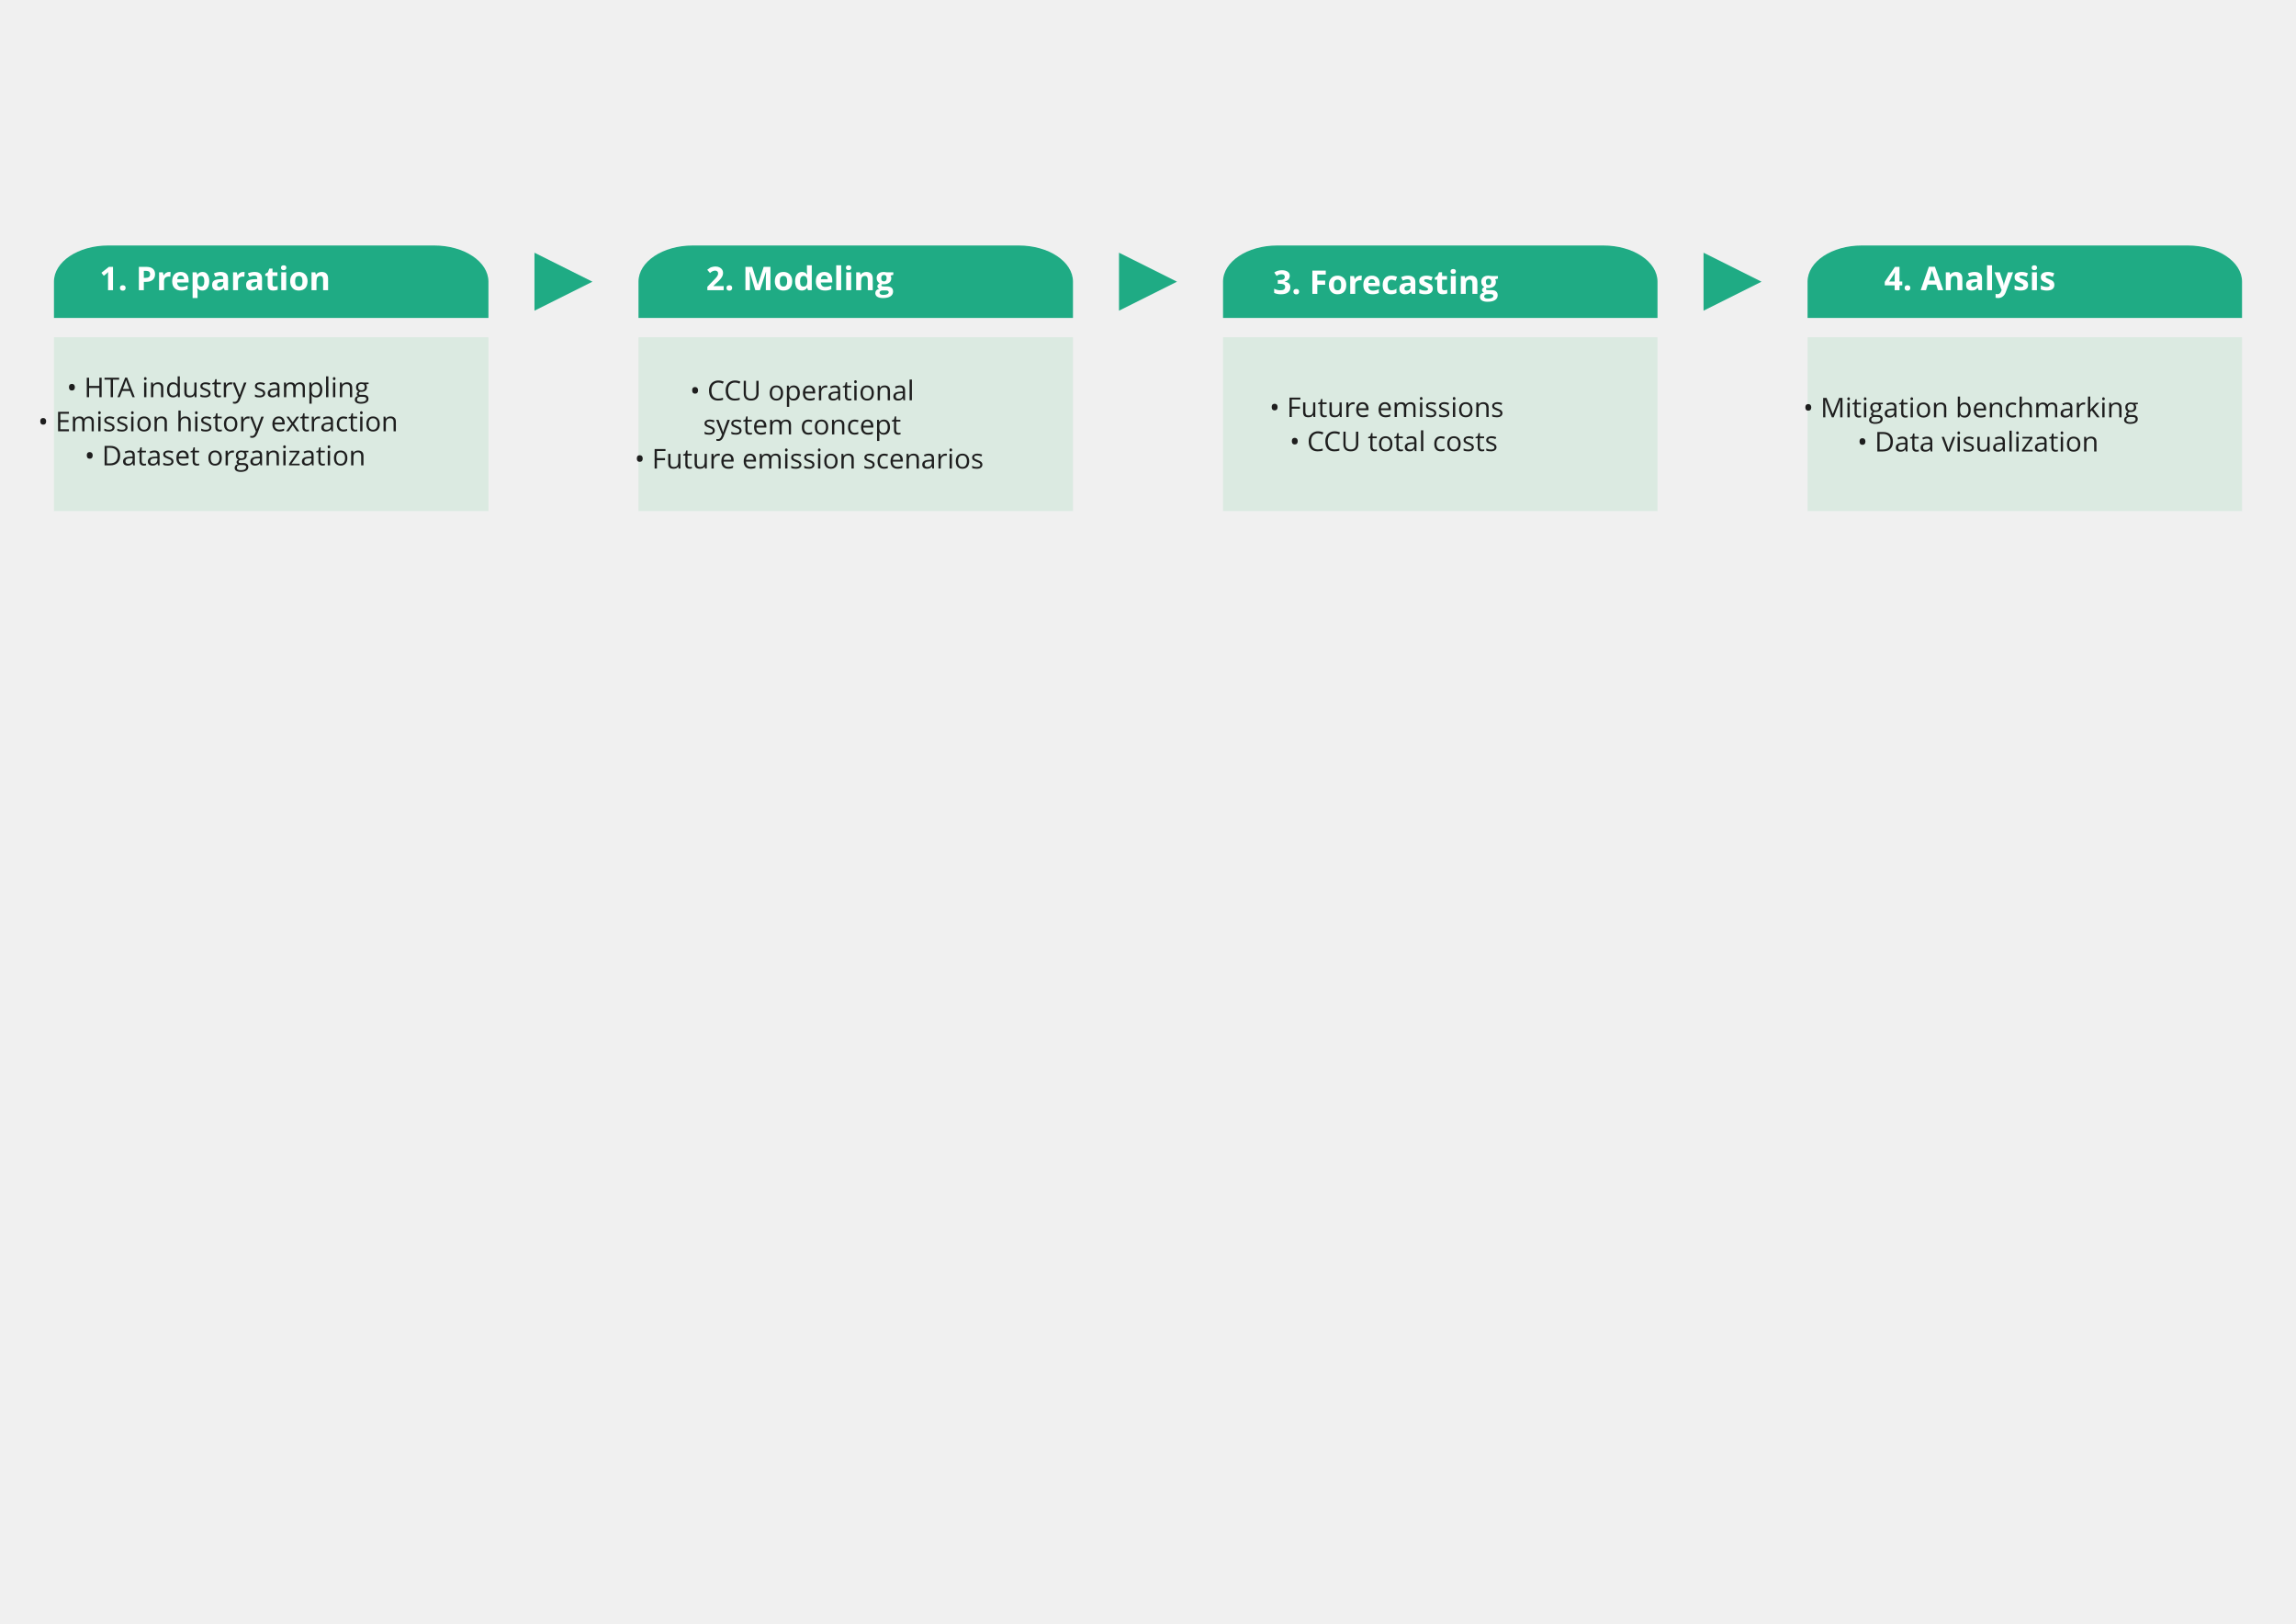
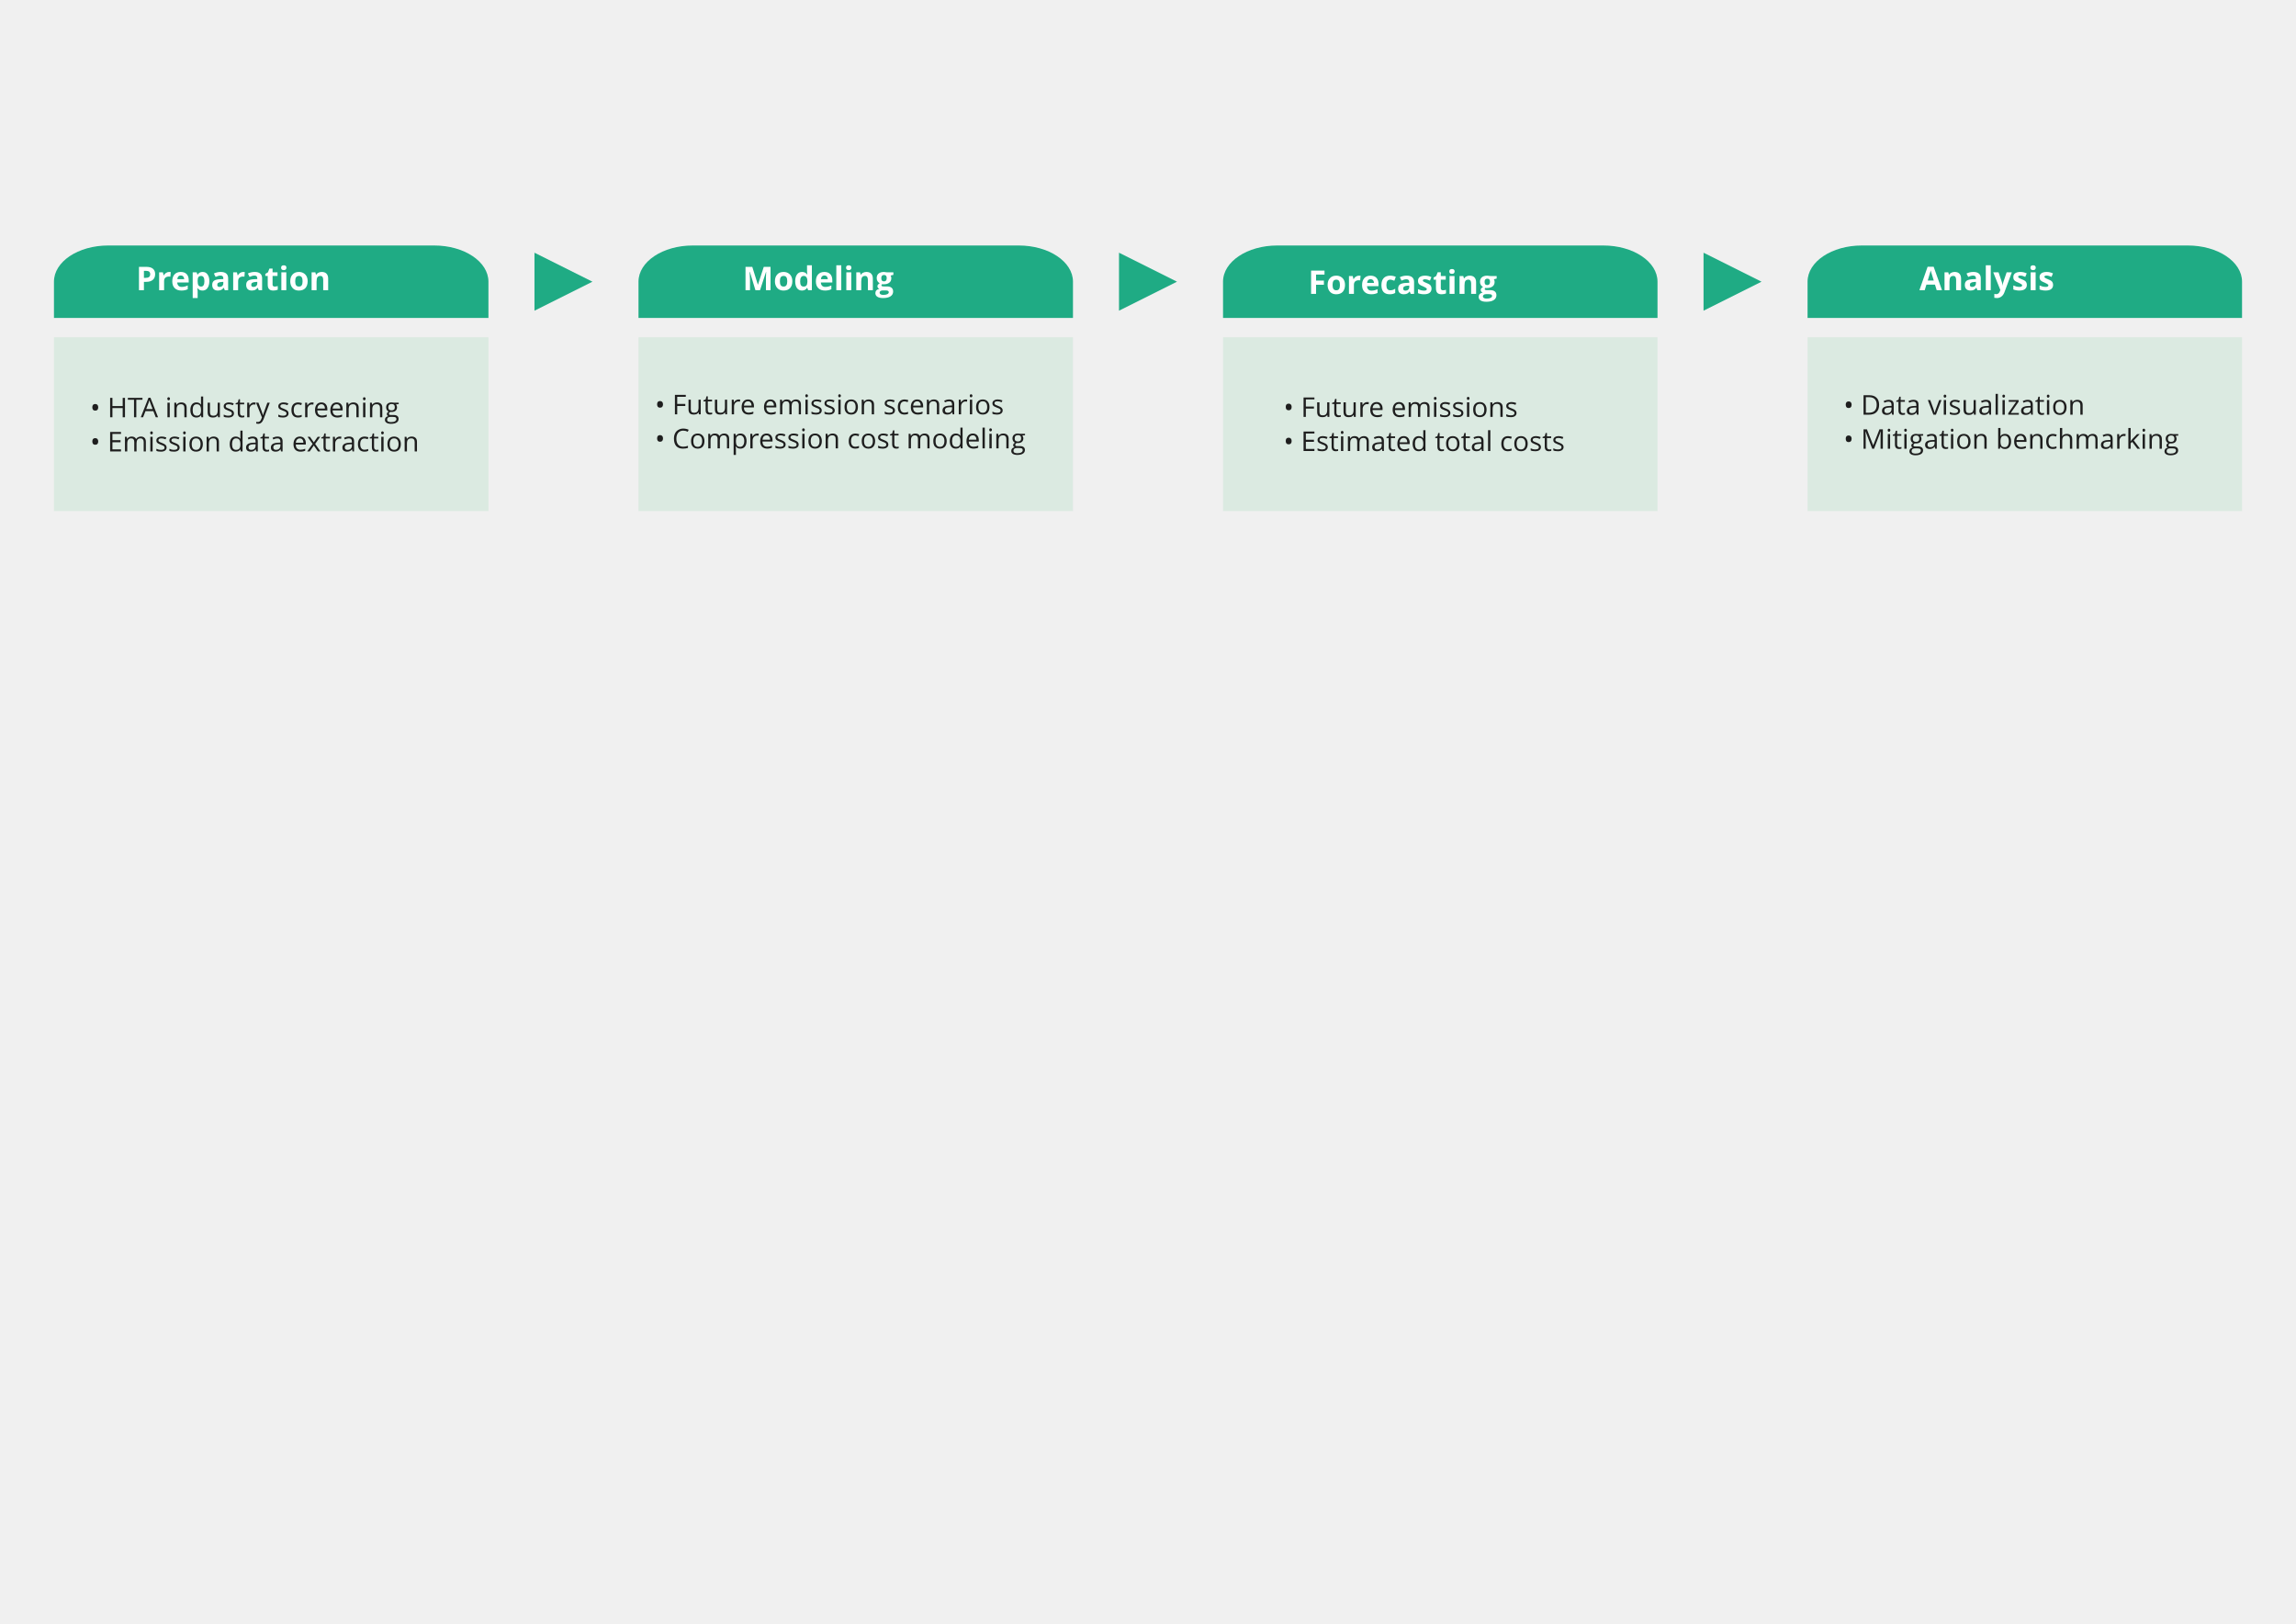
<svg xmlns="http://www.w3.org/2000/svg" width="297mm" height="210mm" viewBox="0 0 297 210" version="1.1" id="svg5" xml:space="preserve">
  <defs id="defs2">
    <rect x="545.537" y="75.141" width="221.758" height="166.166" id="rect188" />
  </defs>
  <g id="layer1">
    <g id="g1536">
      <g data-cell-id="bG8_C9NGzIRJI3SKtnfm-80" id="g57" transform="matrix(0.6313022,0,0,0.6313022,10.33331,95.66133)">
        <g id="g56" />
      </g>
      <g data-cell-id="bG8_C9NGzIRJI3SKtnfm-97" id="g59" transform="matrix(0.6313022,0,0,0.6313022,10.33331,95.66133)">
        <g id="g58" />
      </g>
      <g data-cell-id="bG8_C9NGzIRJI3SKtnfm-61" id="g133" transform="matrix(-0.6313022,0,0,0.6313022,219.9256,120.9134)" style="stroke:#138898;stroke-opacity:1">
        <g id="g132" style="stroke:#138898;stroke-opacity:1" />
      </g>
      <g data-cell-id="bG8_C9NGzIRJI3SKtnfm-61" id="g140" transform="matrix(0.6313022,0,0,0.6313022,87.03653,120.9134)" style="stroke:#138898;stroke-opacity:1">
        <g id="g139" style="stroke:#138898;stroke-opacity:1" />
      </g>
      <g data-cell-id="bG8_C9NGzIRJI3SKtnfm-61" id="g159" transform="matrix(-0.6313022,0,0,0.6313022,220.3079,93.01788)" style="stroke:#138898;stroke-opacity:1">
        <g id="g158" style="stroke:#138898;stroke-opacity:1" />
      </g>
      <text xml:space="preserve" transform="matrix(0.6313022,0,0,0.6313022,10.01766,95.34569)" id="text188" style="font-size:13.333px;line-height:1.25;font-family:'Arial Narrow';-inkscape-font-specification:'Arial Narrow';text-align:center;white-space:pre;shape-inside:url(#rect188);display:inline" />
      <g id="g1">
-         <g id="g1483">
-           <path style="fill:#1fab84;fill-opacity:1;stroke-width:0.265" id="path12478" d="M 174.625,42.333 150.812,56.081 V 28.585 Z" transform="matrix(0.3149606,0,0,0.2727639,21.63708,24.88654)" />
-           <path style="fill:#1fab84;fill-opacity:1;stroke-width:0.265" id="path12478-3" d="M 174.625,42.333 150.812,56.081 V 28.585 Z" transform="matrix(0.3149606,0,0,0.2727639,97.25,24.88654)" />
-           <path style="fill:#1fab84;fill-opacity:1;stroke-width:0.265" id="path12478-6" d="M 174.625,42.333 150.812,56.081 V 28.585 Z" transform="matrix(0.3149606,0,0,0.2727639,172.8629,24.88654)" />
-           <g id="g1432">
-             <rect style="fill:#1fb85c;fill-opacity:0.098;stroke-width:0.109" id="rect111-8" width="56.202" height="22.481" x="82.592" y="43.621" />
-             <path id="rect111-6-9" style="fill:#1fab84;fill-opacity:1;stroke-width:0.05" d="m 89.618,31.75 c -3.892,0 -7.025,2.089 -7.025,4.684 v 4.684 h 7.025 42.152 7.025 v -4.684 c 0,-2.595 -3.133,-4.684 -7.025,-4.684 z" />
-             <text xml:space="preserve" style="font-style:normal;font-variant:normal;font-weight:normal;font-stretch:normal;font-size:4.233px;font-family:'Open Sans';-inkscape-font-specification:'Open Sans';fill:#ffffff;fill-opacity:1;stroke-width:0.198" x="110.613" y="37.533" id="text12922-7">
-               <tspan id="tspan12920-3" style="font-style:normal;font-variant:normal;font-weight:bold;font-stretch:normal;font-size:4.233px;font-family:'Open Sans';-inkscape-font-specification:'Open Sans Bold';text-align:center;text-anchor:middle;fill:#ffffff;stroke-width:0.198" x="111.163" y="37.533">2. Modeling </tspan>
-             </text>
-             <text xml:space="preserve" style="font-style:normal;font-variant:normal;font-weight:normal;font-stretch:normal;font-size:3.528px;font-family:'Open Sans';-inkscape-font-specification:'Open Sans';fill:#1e1e1e;fill-opacity:1;stroke-width:0.198" x="110.633" y="51.775" id="text12922-75-6">
-               <tspan style="font-style:normal;font-variant:normal;font-weight:500;font-stretch:normal;font-size:3.528px;font-family:'Open Sans';-inkscape-font-specification:'Open Sans Medium';font-variant-ligatures:normal;font-variant-caps:normal;font-variant-numeric:normal;font-variant-east-asian:normal;text-align:center;text-anchor:middle;fill:#1e1e1e;fill-opacity:1;stroke-width:0.198" x="110.633" y="51.775" id="tspan17886">• CCU operational</tspan>
-               <tspan style="font-style:normal;font-variant:normal;font-weight:500;font-stretch:normal;font-size:3.528px;font-family:'Open Sans';-inkscape-font-specification:'Open Sans Medium';font-variant-ligatures:normal;font-variant-caps:normal;font-variant-numeric:normal;font-variant-east-asian:normal;text-align:center;text-anchor:middle;fill:#1e1e1e;fill-opacity:1;stroke-width:0.198" x="110.633" y="56.184" id="tspan5307">system concept</tspan>
-               <tspan style="font-style:normal;font-variant:normal;font-weight:500;font-stretch:normal;font-size:3.528px;font-family:'Open Sans';-inkscape-font-specification:'Open Sans Medium';font-variant-ligatures:normal;font-variant-caps:normal;font-variant-numeric:normal;font-variant-east-asian:normal;text-align:center;text-anchor:middle;fill:#1e1e1e;fill-opacity:1;stroke-width:0.198" x="110.633" y="60.594" id="tspan17890">• Future emission scenarios</tspan>
-             </text>
-           </g>
-           <g id="g1422">
-             <rect style="fill:#1fb85c;fill-opacity:0.098;stroke-width:0.109" id="rect111-8-1" width="56.202" height="22.481" x="158.205" y="43.621" />
-             <path id="rect111-6-9-9" style="fill:#1fab84;fill-opacity:1;stroke-width:0.05" d="m 165.231,31.75 c -3.892,0 -7.025,2.089 -7.025,4.684 v 4.684 h 7.025 42.152 7.025 v -4.684 c 0,-2.595 -3.133,-4.684 -7.025,-4.684 z" />
-             <text xml:space="preserve" style="font-style:normal;font-variant:normal;font-weight:normal;font-stretch:normal;font-size:4.233px;font-family:'Open Sans';-inkscape-font-specification:'Open Sans';fill:#ffffff;fill-opacity:1;stroke-width:0.198" x="186.385" y="38.014" id="text12922-7-4">
-               <tspan id="tspan12920-3-7" style="font-style:normal;font-variant:normal;font-weight:bold;font-stretch:normal;font-size:4.233px;font-family:'Open Sans';-inkscape-font-specification:'Open Sans Bold';text-align:center;text-anchor:middle;fill:#ffffff;stroke-width:0.198" x="186.385" y="38.014">3. Forecasting</tspan>
-             </text>
-             <text xml:space="preserve" style="font-style:normal;font-variant:normal;font-weight:normal;font-stretch:normal;font-size:3.528px;font-family:'Open Sans';-inkscape-font-specification:'Open Sans';fill:#1e1e1e;fill-opacity:1;stroke-width:0.198" x="186.246" y="53.934" id="text12922-75-6-8">
-               <tspan style="font-style:normal;font-variant:normal;font-weight:500;font-stretch:normal;font-size:3.528px;font-family:'Open Sans';-inkscape-font-specification:'Open Sans Medium';font-variant-ligatures:normal;font-variant-caps:normal;font-variant-numeric:normal;font-variant-east-asian:normal;text-align:center;text-anchor:middle;fill:#1e1e1e;fill-opacity:1;stroke-width:0.198" x="186.246" y="53.934" id="tspan17578-9-0">• Future emissions</tspan>
-               <tspan style="font-style:normal;font-variant:normal;font-weight:500;font-stretch:normal;font-size:3.528px;font-family:'Open Sans';-inkscape-font-specification:'Open Sans Medium';font-variant-ligatures:normal;font-variant-caps:normal;font-variant-numeric:normal;font-variant-east-asian:normal;text-align:center;text-anchor:middle;fill:#1e1e1e;fill-opacity:1;stroke-width:0.198" x="186.246" y="58.344" id="tspan17897">• CCU total costs</tspan>
-             </text>
-           </g>
-           <g id="g1413">
-             <rect style="fill:#1fb85c;fill-opacity:0.098;stroke-width:0.109" id="rect111-8-1-6" width="56.202" height="22.481" x="233.818" y="43.621" />
-             <path id="rect111-6-9-9-1" style="fill:#1fab84;fill-opacity:1;stroke-width:0.05" d="m 240.843,31.75 c -3.892,0 -7.025,2.089 -7.025,4.684 v 4.684 h 7.025 42.152 7.025 v -4.684 c 0,-2.595 -3.133,-4.684 -7.025,-4.684 z" />
-             <text xml:space="preserve" style="font-style:normal;font-variant:normal;font-weight:normal;font-stretch:normal;font-size:4.233px;font-family:'Open Sans';-inkscape-font-specification:'Open Sans';fill:#ffffff;fill-opacity:1;stroke-width:0.198" x="261.964" y="37.533" id="text12922-7-4-0">
-               <tspan id="tspan12920-3-7-6" style="font-style:normal;font-variant:normal;font-weight:bold;font-stretch:normal;font-size:4.233px;font-family:'Open Sans';-inkscape-font-specification:'Open Sans Bold';text-align:center;text-anchor:middle;fill:#ffffff;stroke-width:0.198" x="261.964" y="37.533">4. Analysis</tspan>
-             </text>
-             <text xml:space="preserve" style="font-style:normal;font-variant:normal;font-weight:normal;font-stretch:normal;font-size:3.528px;font-family:'Open Sans';-inkscape-font-specification:'Open Sans';fill:#1e1e1e;fill-opacity:1;stroke-width:0.198" x="261.82" y="53.98" id="text12922-75-6-8-3">
-               <tspan style="font-style:normal;font-variant:normal;font-weight:500;font-stretch:normal;font-size:3.528px;font-family:'Open Sans';-inkscape-font-specification:'Open Sans Medium';font-variant-ligatures:normal;font-variant-caps:normal;font-variant-numeric:normal;font-variant-east-asian:normal;text-align:center;text-anchor:middle;fill:#1e1e1e;fill-opacity:1;stroke-width:0.198" x="261.82" y="53.98" id="tspan17578-9-0-6">• Mitigation benchmarking</tspan>
-               <tspan style="font-style:normal;font-variant:normal;font-weight:500;font-stretch:normal;font-size:3.528px;font-family:'Open Sans';-inkscape-font-specification:'Open Sans Medium';font-variant-ligatures:normal;font-variant-caps:normal;font-variant-numeric:normal;font-variant-east-asian:normal;text-align:center;text-anchor:middle;fill:#1e1e1e;fill-opacity:1;stroke-width:0.198" x="261.82" y="58.389" id="tspan17904">• Data visualization</tspan>
-             </text>
-           </g>
-           <g id="g1442">
-             <rect style="fill:#1fb85c;fill-opacity:0.098;stroke-width:0.109" id="rect111" width="56.202" height="22.481" x="6.979" y="43.621" />
-             <path id="rect111-6" style="fill:#1fab84;fill-opacity:1;stroke-width:0.05" d="m 14.005,31.75 c -3.892,0 -7.025,2.089 -7.025,4.684 v 4.684 h 7.025 42.152 7.025 v -4.684 c 0,-2.595 -3.133,-4.684 -7.025,-4.684 z" />
-             <text xml:space="preserve" style="font-style:normal;font-variant:normal;font-weight:normal;font-stretch:normal;font-size:4.233px;font-family:'Open Sans';-inkscape-font-specification:'Open Sans';fill:#ffffff;fill-opacity:1;stroke-width:0.198" x="34.956" y="37.533" id="text12922">
-               <tspan id="tspan12920" style="font-style:normal;font-variant:normal;font-weight:bold;font-stretch:normal;font-size:4.233px;font-family:'Open Sans';-inkscape-font-specification:'Open Sans Bold';text-align:center;text-anchor:middle;fill:#ffffff;stroke-width:0.198" x="35.505" y="37.533">1. Preparation </tspan>
-             </text>
-             <text xml:space="preserve" style="font-style:normal;font-variant:normal;font-weight:normal;font-stretch:normal;font-size:3.528px;font-family:'Open Sans';-inkscape-font-specification:'Open Sans';fill:#1e1e1e;fill-opacity:1;stroke-width:0.198" x="35.081" y="51.368" id="text12922-75">
-               <tspan style="font-style:normal;font-variant:normal;font-weight:500;font-stretch:normal;font-size:3.528px;font-family:'Open Sans';-inkscape-font-specification:'Open Sans Medium';font-variant-ligatures:normal;font-variant-caps:normal;font-variant-numeric:normal;font-variant-east-asian:normal;text-align:center;text-anchor:middle;fill:#1e1e1e;fill-opacity:1;stroke-width:0.198" x="35.081" y="51.368" id="tspan17570">• HTA industry sampling</tspan>
-               <tspan style="font-style:normal;font-variant:normal;font-weight:500;font-stretch:normal;font-size:3.528px;font-family:'Open Sans';-inkscape-font-specification:'Open Sans Medium';font-variant-ligatures:normal;font-variant-caps:normal;font-variant-numeric:normal;font-variant-east-asian:normal;text-align:center;text-anchor:middle;fill:#1e1e1e;fill-opacity:1;stroke-width:0.198" x="35.081" y="55.778" id="tspan14654">• Emission history extraction</tspan>
-               <tspan style="font-style:normal;font-variant:normal;font-weight:500;font-stretch:normal;font-size:3.528px;font-family:'Open Sans';-inkscape-font-specification:'Open Sans Medium';font-variant-ligatures:normal;font-variant-caps:normal;font-variant-numeric:normal;font-variant-east-asian:normal;text-align:center;text-anchor:middle;fill:#1e1e1e;fill-opacity:1;stroke-width:0.198" x="35.081" y="60.188" id="tspan17578">• Dataset organization</tspan>
-             </text>
-           </g>
-         </g>
+         <path style="fill:#1fab84;fill-opacity:1;stroke-width:0.265" id="path12478" d="M 174.625,42.333 150.812,56.081 V 28.585 Z" transform="matrix(0.3149606,0,0,0.2727639,21.63708,24.88654)" />
+         <path style="fill:#1fab84;fill-opacity:1;stroke-width:0.265" id="path12478-3" d="M 174.625,42.333 150.812,56.081 V 28.585 Z" transform="matrix(0.3149606,0,0,0.2727639,97.25,24.88654)" />
+         <path style="fill:#1fab84;fill-opacity:1;stroke-width:0.265" id="path12478-6" d="M 174.625,42.333 150.812,56.081 V 28.585 Z" transform="matrix(0.3149606,0,0,0.2727639,172.8629,24.88654)" />
+         <rect style="fill:#1fb85c;fill-opacity:0.098;stroke-width:0.109" id="rect111-8" width="56.202" height="22.481" x="82.592" y="43.621" />
+         <path id="rect111-6-9" style="fill:#1fab84;fill-opacity:1;stroke-width:0.05" d="m 89.618,31.75 c -3.892,0 -7.025,2.089 -7.025,4.684 v 4.684 h 7.025 42.152 7.025 v -4.684 c 0,-2.595 -3.133,-4.684 -7.025,-4.684 z" />
+         <text xml:space="preserve" style="font-style:normal;font-variant:normal;font-weight:normal;font-stretch:normal;font-size:4.233px;font-family:'Open Sans';-inkscape-font-specification:'Open Sans';fill:#ffffff;fill-opacity:1;stroke-width:0.198" x="110.613" y="37.533" id="text12922-7">
+           <tspan id="tspan12920-3" style="font-style:normal;font-variant:normal;font-weight:bold;font-stretch:normal;font-size:4.233px;font-family:'Open Sans';-inkscape-font-specification:'Open Sans Bold';text-align:center;text-anchor:middle;fill:#ffffff;stroke-width:0.198" x="111.336" y="37.533">Modeling </tspan>
+         </text>
+         <text xml:space="preserve" style="font-style:normal;font-variant:normal;font-weight:normal;font-stretch:normal;font-size:3.528px;font-family:'Open Sans';-inkscape-font-specification:'Open Sans';fill:#1e1e1e;fill-opacity:1;stroke-width:0.198" x="84.719" y="53.583" id="text12922-75-6">
+           <tspan style="font-style:normal;font-variant:normal;font-weight:500;font-stretch:normal;font-size:3.528px;font-family:'Open Sans';-inkscape-font-specification:'Open Sans Medium';font-variant-ligatures:normal;font-variant-caps:normal;font-variant-numeric:normal;font-variant-east-asian:normal;text-align:start;text-anchor:start;fill:#1e1e1e;fill-opacity:1;stroke-width:0.198" x="84.719" y="53.583" id="tspan5307">• Future emission scenarios</tspan>
+           <tspan style="font-style:normal;font-variant:normal;font-weight:500;font-stretch:normal;font-size:3.528px;font-family:'Open Sans';-inkscape-font-specification:'Open Sans Medium';font-variant-ligatures:normal;font-variant-caps:normal;font-variant-numeric:normal;font-variant-east-asian:normal;text-align:start;text-anchor:start;fill:#1e1e1e;fill-opacity:1;stroke-width:0.198" x="84.719" y="57.993" id="tspan17890">• Compression cost modeling</tspan>
+         </text>
+         <rect style="fill:#1fb85c;fill-opacity:0.098;stroke-width:0.109" id="rect111-8-1" width="56.202" height="22.481" x="158.205" y="43.621" />
+         <path id="rect111-6-9-9" style="fill:#1fab84;fill-opacity:1;stroke-width:0.05" d="m 165.231,31.75 c -3.892,0 -7.025,2.089 -7.025,4.684 v 4.684 h 7.025 42.152 7.025 v -4.684 c 0,-2.595 -3.133,-4.684 -7.025,-4.684 z" />
+         <text xml:space="preserve" style="font-style:normal;font-variant:normal;font-weight:normal;font-stretch:normal;font-size:4.233px;font-family:'Open Sans';-inkscape-font-specification:'Open Sans';fill:#ffffff;fill-opacity:1;stroke-width:0.198" x="186.385" y="38.014" id="text12922-7-4">
+           <tspan id="tspan12920-3-7" style="font-style:normal;font-variant:normal;font-weight:bold;font-stretch:normal;font-size:4.233px;font-family:'Open Sans';-inkscape-font-specification:'Open Sans Bold';text-align:center;text-anchor:middle;fill:#ffffff;stroke-width:0.198" x="186.385" y="38.014">Forecasting</tspan>
+         </text>
+         <text xml:space="preserve" style="font-style:normal;font-variant:normal;font-weight:normal;font-stretch:normal;font-size:3.528px;font-family:'Open Sans';-inkscape-font-specification:'Open Sans';fill:#1e1e1e;fill-opacity:1;stroke-width:0.198" x="166.037" y="53.921" id="text12922-75-6-8">
+           <tspan style="font-style:normal;font-variant:normal;font-weight:500;font-stretch:normal;font-size:3.528px;font-family:'Open Sans';-inkscape-font-specification:'Open Sans Medium';font-variant-ligatures:normal;font-variant-caps:normal;font-variant-numeric:normal;font-variant-east-asian:normal;text-align:start;text-anchor:start;fill:#1e1e1e;fill-opacity:1;stroke-width:0.198" x="166.037" y="53.921" id="tspan17578-9-0">• Future emissions</tspan>
+           <tspan style="font-style:normal;font-variant:normal;font-weight:500;font-stretch:normal;font-size:3.528px;font-family:'Open Sans';-inkscape-font-specification:'Open Sans Medium';font-variant-ligatures:normal;font-variant-caps:normal;font-variant-numeric:normal;font-variant-east-asian:normal;text-align:start;text-anchor:start;fill:#1e1e1e;fill-opacity:1;stroke-width:0.198" x="166.037" y="58.331" id="tspan17897">• Estimated total costs</tspan>
+         </text>
+         <rect style="fill:#1fb85c;fill-opacity:0.098;stroke-width:0.109" id="rect111-8-1-6" width="56.202" height="22.481" x="233.818" y="43.621" />
+         <path id="rect111-6-9-9-1" style="fill:#1fab84;fill-opacity:1;stroke-width:0.05" d="m 240.843,31.75 c -3.892,0 -7.025,2.089 -7.025,4.684 v 4.684 h 7.025 42.152 7.025 v -4.684 c 0,-2.595 -3.133,-4.684 -7.025,-4.684 z" />
+         <text xml:space="preserve" style="font-style:normal;font-variant:normal;font-weight:normal;font-stretch:normal;font-size:4.233px;font-family:'Open Sans';-inkscape-font-specification:'Open Sans';fill:#ffffff;fill-opacity:1;stroke-width:0.198" x="261.964" y="37.533" id="text12922-7-4-0">
+           <tspan id="tspan12920-3-7-6" style="font-style:normal;font-variant:normal;font-weight:bold;font-stretch:normal;font-size:4.233px;font-family:'Open Sans';-inkscape-font-specification:'Open Sans Bold';text-align:center;text-anchor:middle;fill:#ffffff;stroke-width:0.198" x="261.964" y="37.533">Analysis</tspan>
+         </text>
+         <text xml:space="preserve" style="font-style:normal;font-variant:normal;font-weight:normal;font-stretch:normal;font-size:3.528px;font-family:'Open Sans';-inkscape-font-specification:'Open Sans';fill:#1e1e1e;fill-opacity:1;stroke-width:0.198" x="238.471" y="53.632" id="text12922-75-6-8-3">
+           <tspan style="font-style:normal;font-variant:normal;font-weight:500;font-stretch:normal;font-size:3.528px;font-family:'Open Sans';-inkscape-font-specification:'Open Sans Medium';font-variant-ligatures:normal;font-variant-caps:normal;font-variant-numeric:normal;font-variant-east-asian:normal;text-align:start;text-anchor:start;fill:#1e1e1e;fill-opacity:1;stroke-width:0.198" x="238.471" y="53.632" id="tspan17904">• Data visualization</tspan>
+           <tspan style="font-style:normal;font-variant:normal;font-weight:500;font-stretch:normal;font-size:3.528px;font-family:'Open Sans';-inkscape-font-specification:'Open Sans Medium';font-variant-ligatures:normal;font-variant-caps:normal;font-variant-numeric:normal;font-variant-east-asian:normal;text-align:start;text-anchor:start;fill:#1e1e1e;fill-opacity:1;stroke-width:0.198" x="238.471" y="58.042" id="tspan1">• Mitigation benchmarking</tspan>
+         </text>
+         <rect style="fill:#1fb85c;fill-opacity:0.098;stroke-width:0.109" id="rect111" width="56.202" height="22.481" x="6.979" y="43.621" />
+         <path id="rect111-6" style="fill:#1fab84;fill-opacity:1;stroke-width:0.05" d="m 14.005,31.75 c -3.892,0 -7.025,2.089 -7.025,4.684 v 4.684 h 7.025 42.152 7.025 v -4.684 c 0,-2.595 -3.133,-4.684 -7.025,-4.684 z" />
+         <text xml:space="preserve" style="font-style:normal;font-variant:normal;font-weight:normal;font-stretch:normal;font-size:4.233px;font-family:'Open Sans';-inkscape-font-specification:'Open Sans';fill:#ffffff;fill-opacity:1;stroke-width:0.198" x="34.956" y="37.533" id="text12922">
+           <tspan id="tspan12920" style="font-style:normal;font-variant:normal;font-weight:bold;font-stretch:normal;font-size:4.233px;font-family:'Open Sans';-inkscape-font-specification:'Open Sans Bold';text-align:center;text-anchor:middle;fill:#ffffff;stroke-width:0.198" x="35.679" y="37.533">Preparation </tspan>
+         </text>
+         <text xml:space="preserve" style="font-style:normal;font-variant:normal;font-weight:normal;font-stretch:normal;font-size:3.528px;font-family:'Open Sans';-inkscape-font-specification:'Open Sans';fill:#1e1e1e;fill-opacity:1;stroke-width:0.198" x="11.659" y="53.97" id="text12922-75">
+           <tspan style="font-style:normal;font-variant:normal;font-weight:500;font-stretch:normal;font-size:3.528px;font-family:'Open Sans';-inkscape-font-specification:'Open Sans Medium';font-variant-ligatures:normal;font-variant-caps:normal;font-variant-numeric:normal;font-variant-east-asian:normal;text-align:start;text-anchor:start;fill:#1e1e1e;fill-opacity:1;stroke-width:0.198" x="11.659" y="53.97" id="tspan17570">• HTA industry screening</tspan>
+           <tspan style="font-style:normal;font-variant:normal;font-weight:500;font-stretch:normal;font-size:3.528px;font-family:'Open Sans';-inkscape-font-specification:'Open Sans Medium';font-variant-ligatures:normal;font-variant-caps:normal;font-variant-numeric:normal;font-variant-east-asian:normal;text-align:start;text-anchor:start;fill:#1e1e1e;fill-opacity:1;stroke-width:0.198" x="11.659" y="58.38" id="tspan17578">• Emission data extraction</tspan>
+         </text>
      </g>
    </g>
  </g>
</svg>
